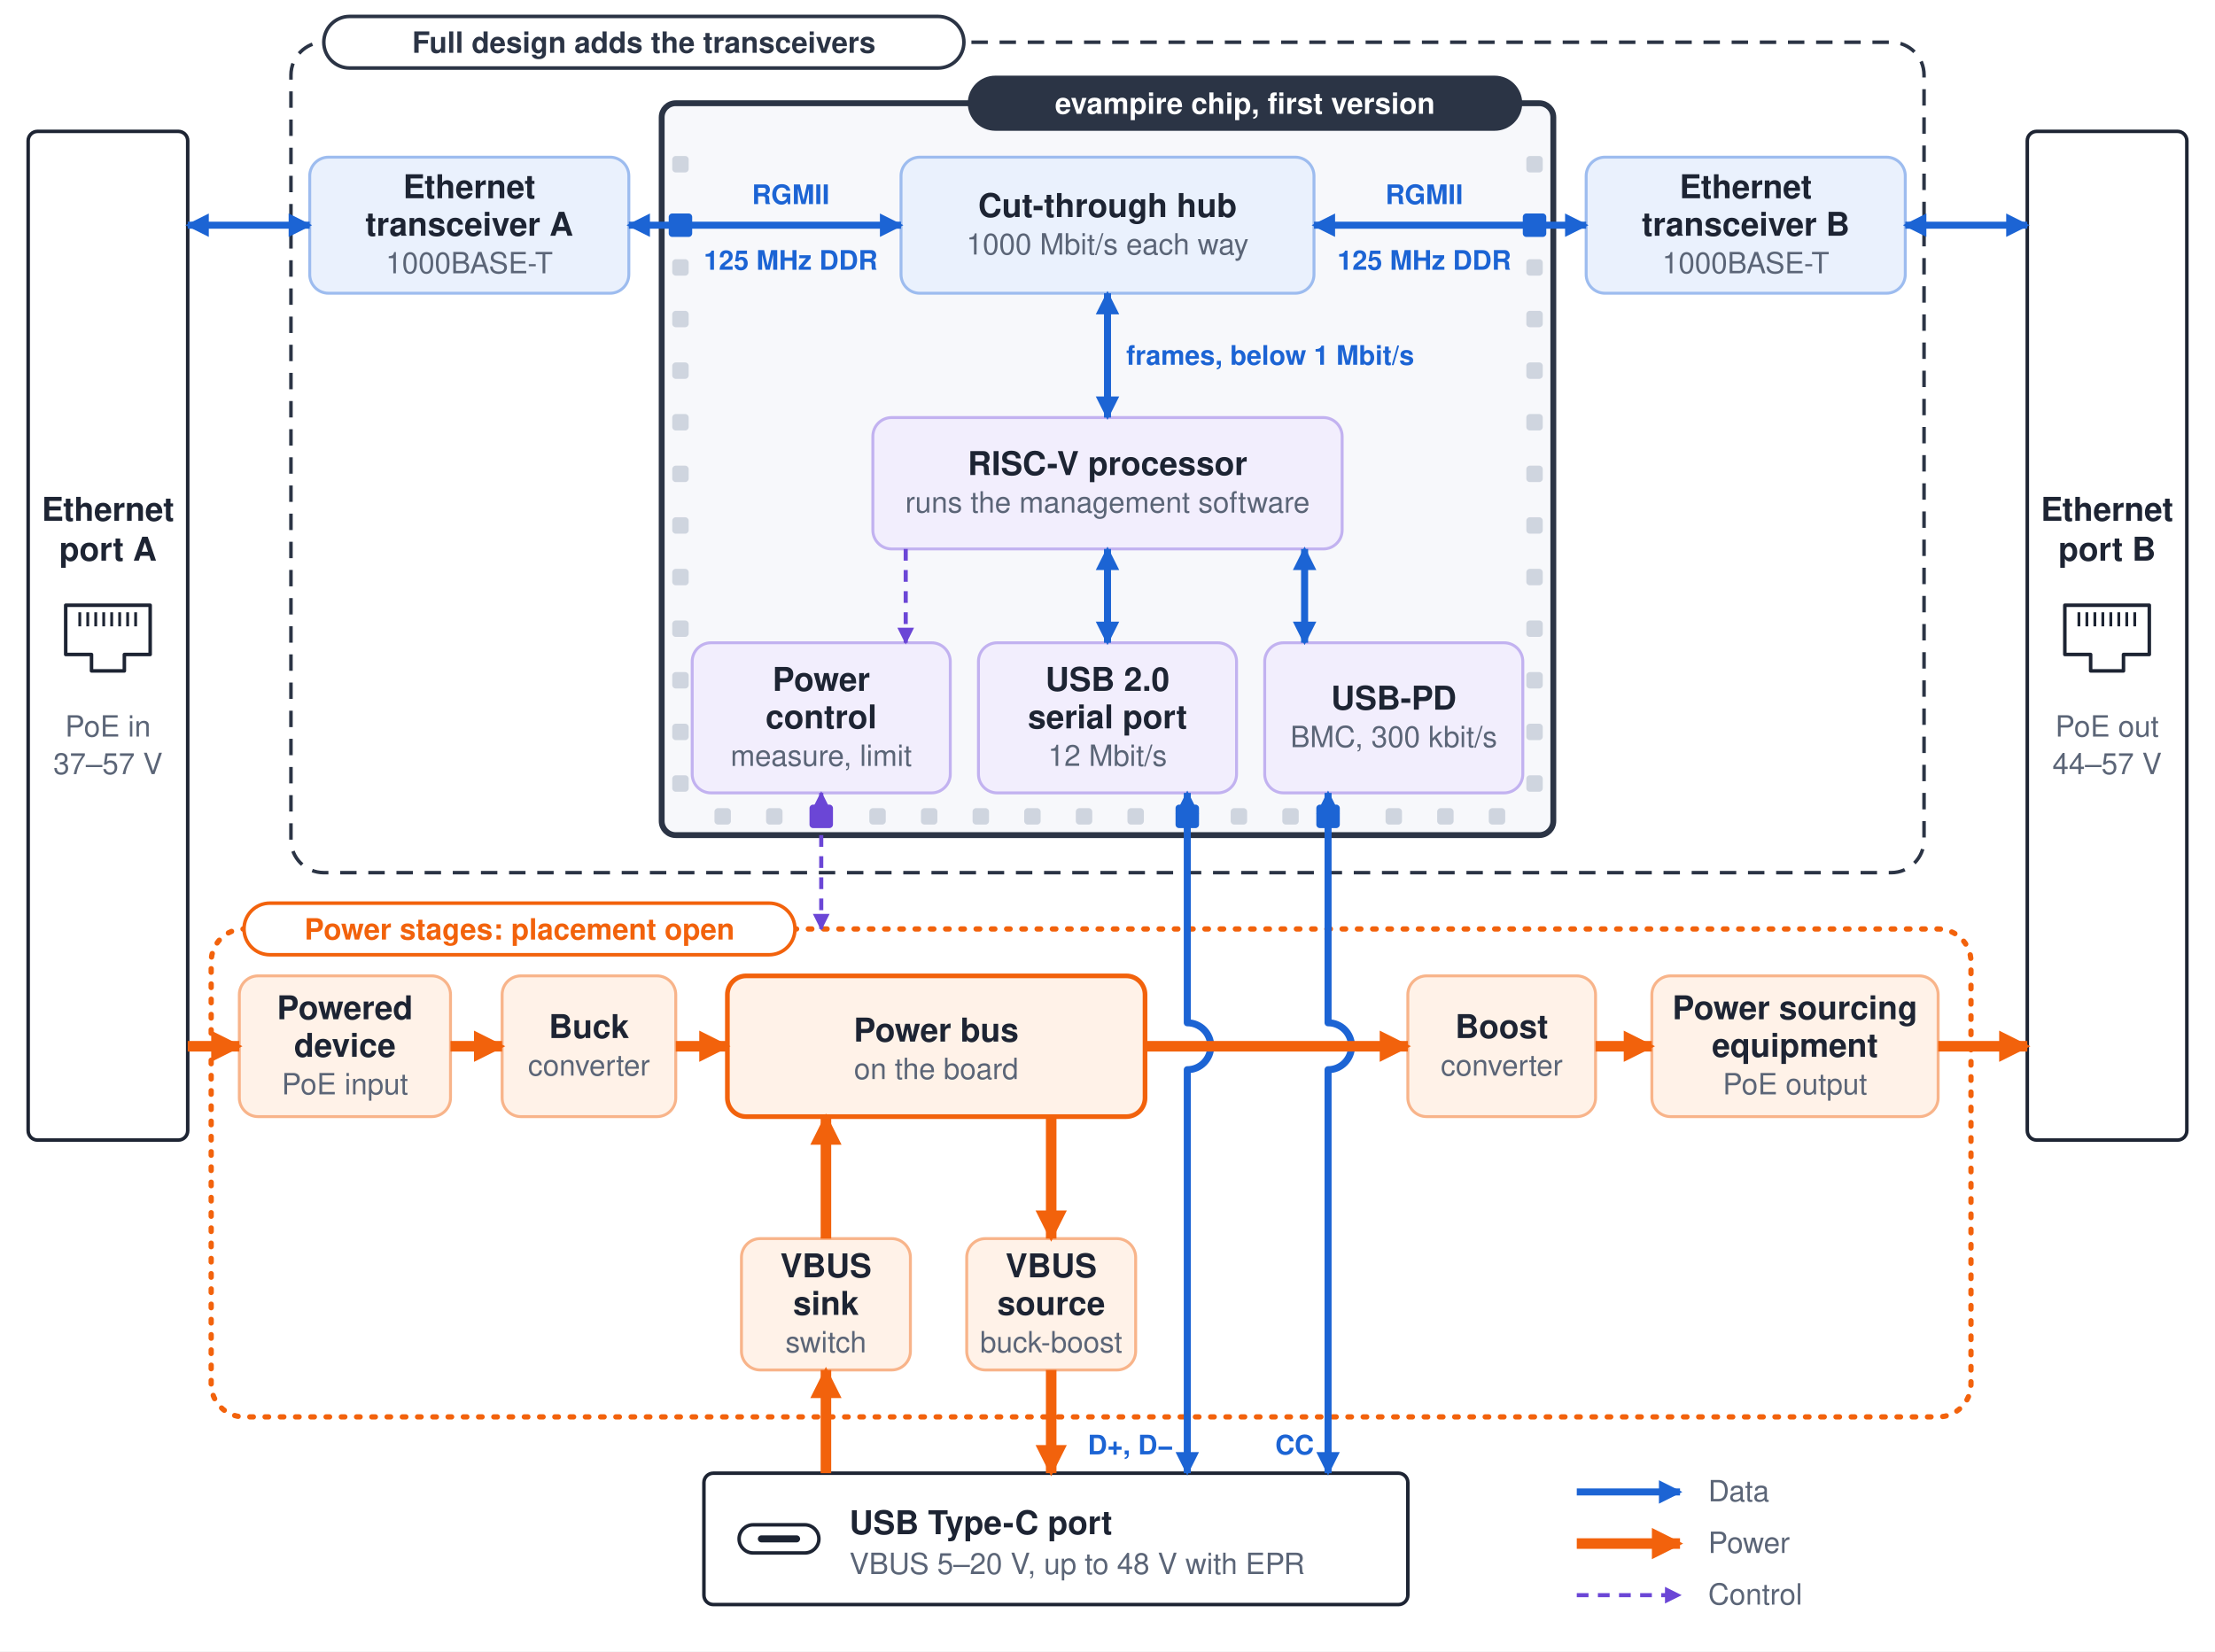
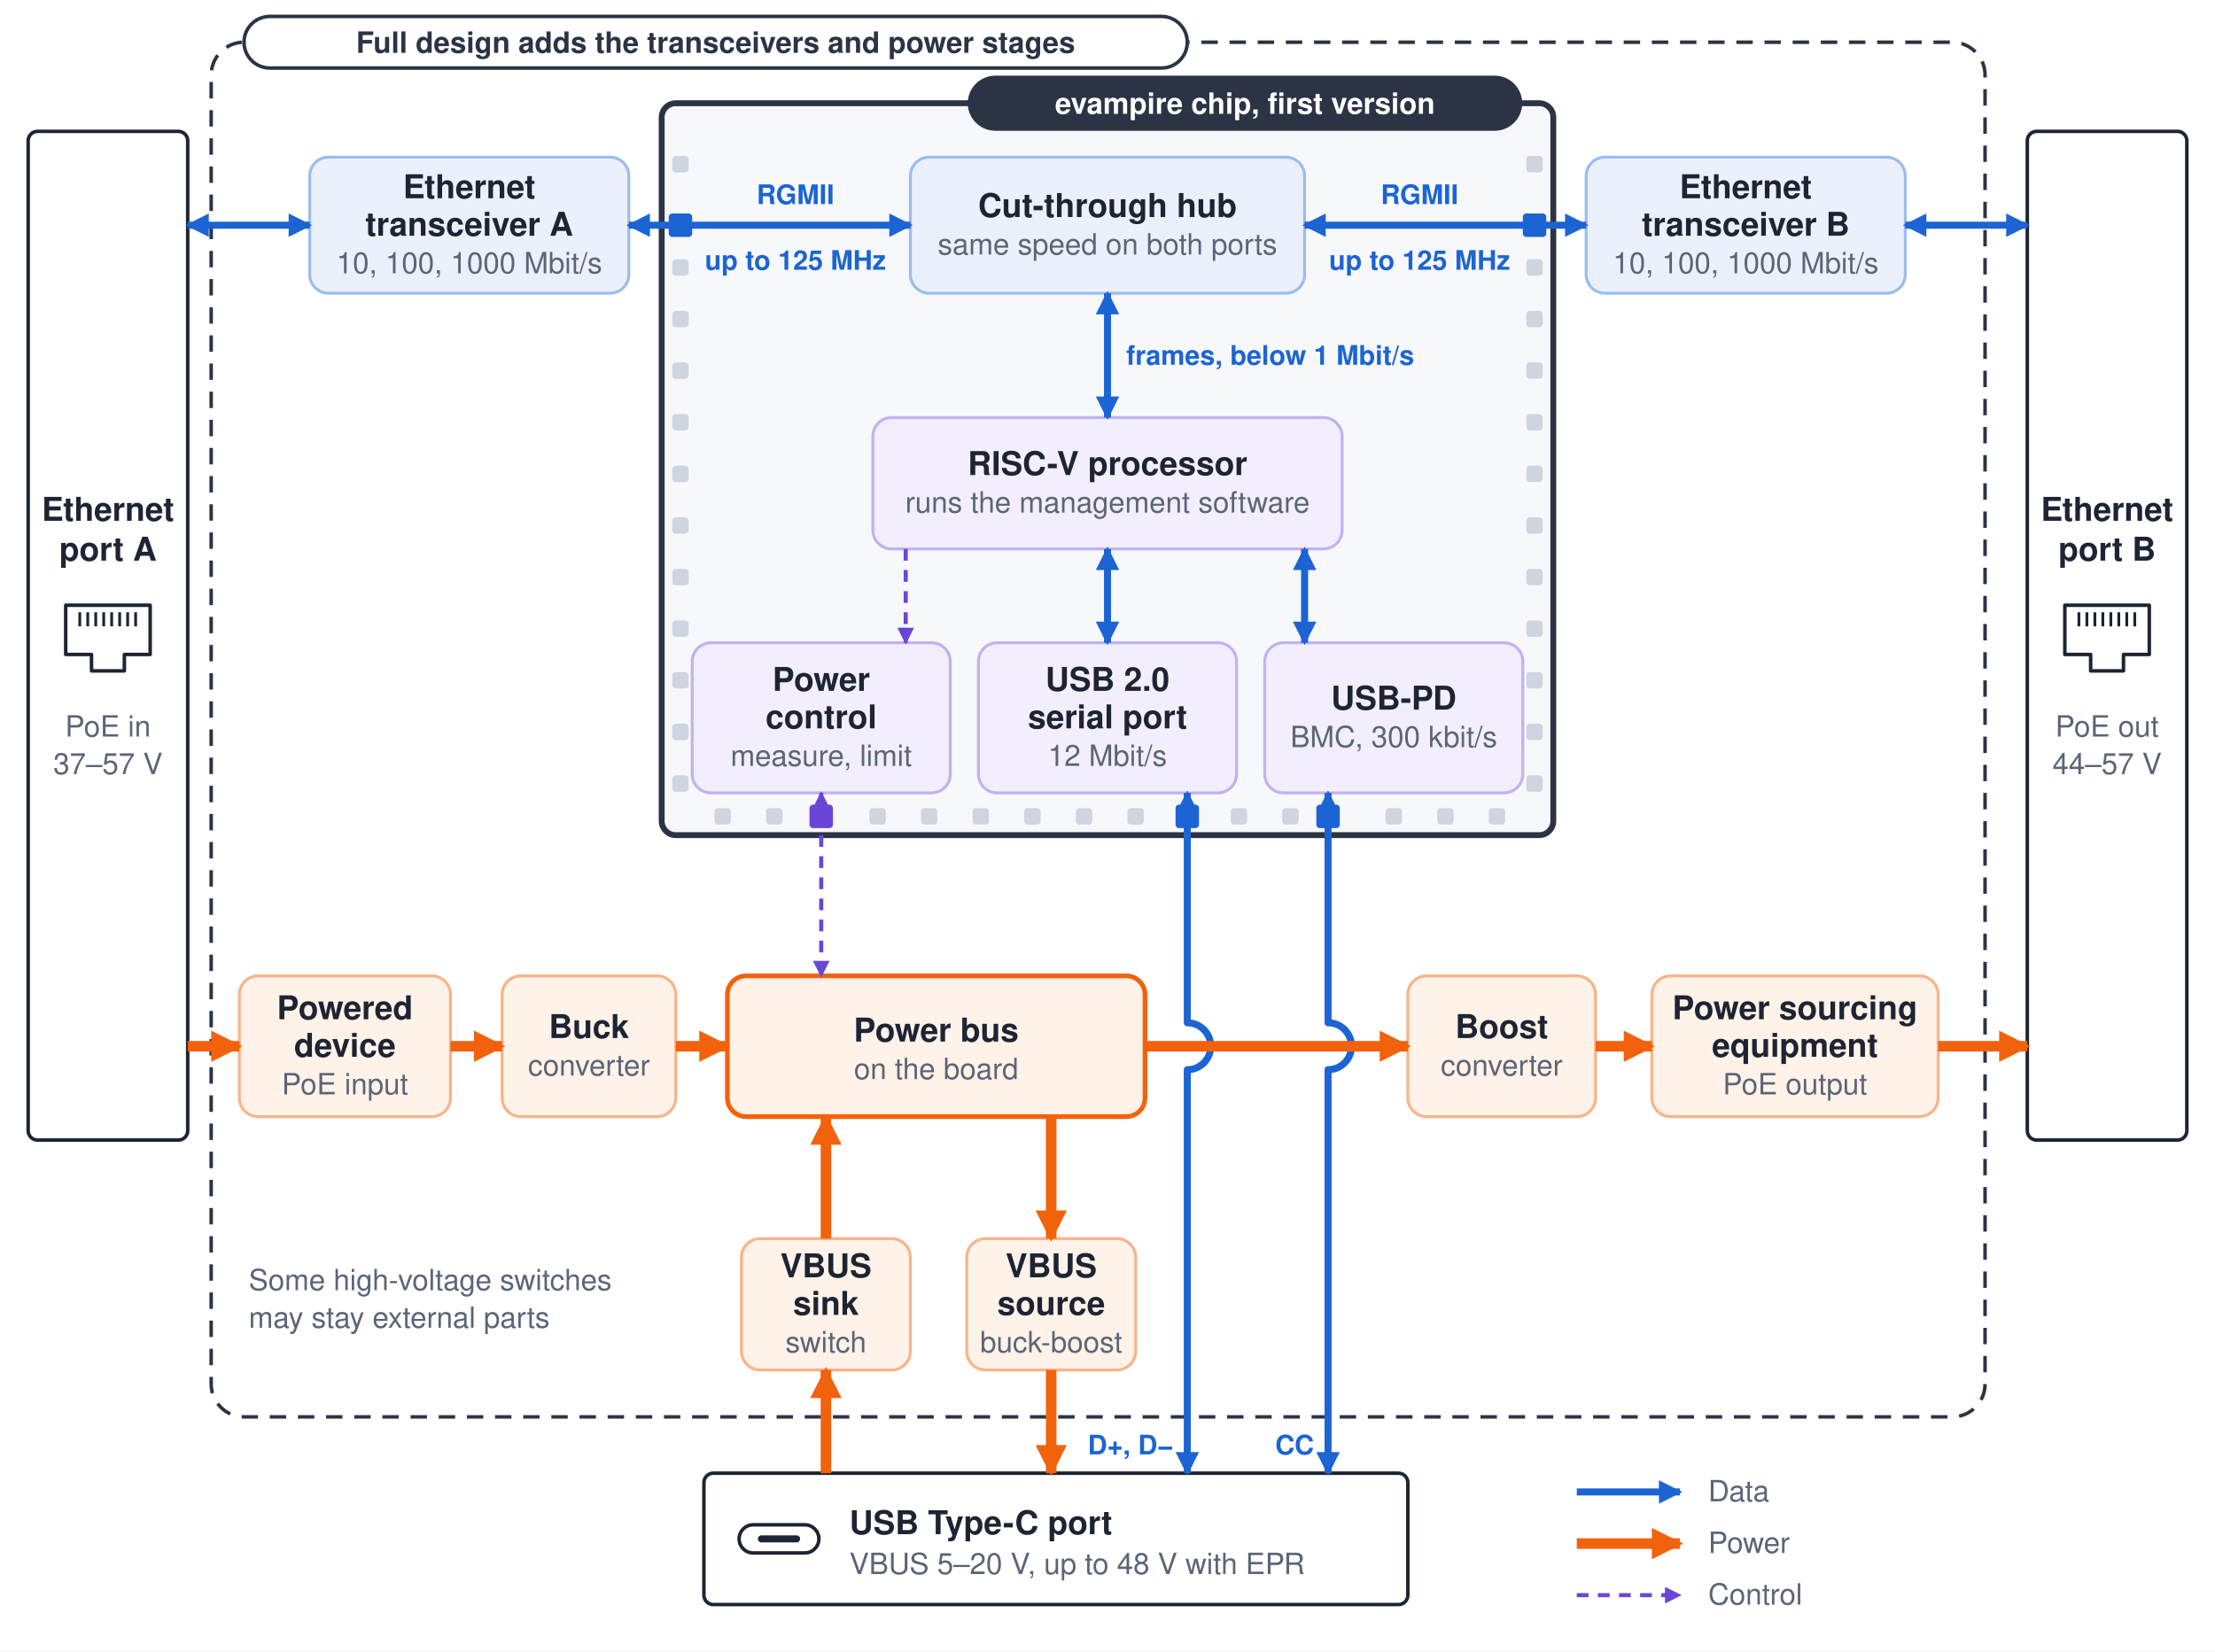
<svg xmlns="http://www.w3.org/2000/svg" width="944" height="704" viewBox="0 0 944 704" font-family="-apple-system, BlinkMacSystemFont, 'Segoe UI', Helvetica, Arial, sans-serif">
  <style>
  .title { font-size: 14px; font-weight: 600; fill: #1d2433; }
  .detail { font-size: 12.5px; fill: #5b6577; }
  .tag { font-size: 12.5px; font-weight: 600; }
  .port { font-size: 14px; font-weight: 600; fill: #1d2433; }
  .note { font-size: 12.5px; fill: #5b6577; }
  .net { font-size: 11.5px; font-weight: 600; }
</style>
  <defs>
    <marker id="arrow-data" viewBox="0 0 10 10" refX="9" refY="5" markerWidth="3.33" markerHeight="3.33" orient="auto-start-reverse">
      <path d="M0 0 L10 5 L0 10 z" fill="#1c64d4" />
    </marker>
    <marker id="arrow-power" viewBox="0 0 10 10" refX="9" refY="5" markerWidth="2.96" markerHeight="2.96" orient="auto-start-reverse">
      <path d="M0 0 L10 5 L0 10 z" fill="#f2620c" />
    </marker>
    <marker id="arrow-ctrl" viewBox="0 0 10 10" refX="9" refY="5" markerWidth="4.07" markerHeight="4.07" orient="auto-start-reverse">
      <path d="M0 0 L10 5 L0 10 z" fill="#6b46d6" />
    </marker>
  </defs>
  <rect width="944" height="704" fill="#ffffff" />
  <rect x="282" y="44" width="380" height="312" rx="6" fill="#f7f8fb" stroke="#2b3445" stroke-width="2.5" />
-   <rect x="124" y="18" width="696" height="354" rx="14" fill="none" stroke="#2b3445" stroke-width="1.5" stroke-dasharray="7 5" />
-   <rect x="90" y="396" width="750" height="208" rx="14" fill="none" stroke="#f2620c" stroke-width="2.25" stroke-dasharray="1.5 5" stroke-linecap="round" />
+   <rect x="90" y="18" width="756" height="586" rx="14" fill="none" stroke="#2b3445" stroke-width="1.5" stroke-dasharray="7 5" />
  <rect x="304.5" y="344.5" width="7" height="7" rx="1.5" fill="#cfd5df" />
  <rect x="326.5" y="344.5" width="7" height="7" rx="1.5" fill="#cfd5df" />
  <rect x="370.5" y="344.5" width="7" height="7" rx="1.5" fill="#cfd5df" />
  <rect x="392.5" y="344.5" width="7" height="7" rx="1.5" fill="#cfd5df" />
  <rect x="414.5" y="344.5" width="7" height="7" rx="1.5" fill="#cfd5df" />
  <rect x="436.5" y="344.5" width="7" height="7" rx="1.5" fill="#cfd5df" />
  <rect x="458.5" y="344.5" width="7" height="7" rx="1.5" fill="#cfd5df" />
  <rect x="480.5" y="344.5" width="7" height="7" rx="1.5" fill="#cfd5df" />
  <rect x="524.5" y="344.5" width="7" height="7" rx="1.5" fill="#cfd5df" />
  <rect x="546.5" y="344.5" width="7" height="7" rx="1.5" fill="#cfd5df" />
  <rect x="590.5" y="344.5" width="7" height="7" rx="1.5" fill="#cfd5df" />
  <rect x="612.5" y="344.5" width="7" height="7" rx="1.5" fill="#cfd5df" />
  <rect x="634.5" y="344.5" width="7" height="7" rx="1.5" fill="#cfd5df" />
  <rect x="286.5" y="66.5" width="7" height="7" rx="1.5" fill="#cfd5df" />
  <rect x="650.5" y="66.5" width="7" height="7" rx="1.5" fill="#cfd5df" />
  <rect x="286.5" y="110.5" width="7" height="7" rx="1.5" fill="#cfd5df" />
  <rect x="650.5" y="110.5" width="7" height="7" rx="1.5" fill="#cfd5df" />
  <rect x="286.5" y="132.5" width="7" height="7" rx="1.5" fill="#cfd5df" />
  <rect x="650.5" y="132.5" width="7" height="7" rx="1.5" fill="#cfd5df" />
  <rect x="286.5" y="154.5" width="7" height="7" rx="1.5" fill="#cfd5df" />
  <rect x="650.5" y="154.5" width="7" height="7" rx="1.5" fill="#cfd5df" />
  <rect x="286.5" y="176.5" width="7" height="7" rx="1.5" fill="#cfd5df" />
  <rect x="650.5" y="176.5" width="7" height="7" rx="1.5" fill="#cfd5df" />
  <rect x="286.5" y="198.5" width="7" height="7" rx="1.5" fill="#cfd5df" />
  <rect x="650.5" y="198.5" width="7" height="7" rx="1.5" fill="#cfd5df" />
  <rect x="286.5" y="220.5" width="7" height="7" rx="1.5" fill="#cfd5df" />
  <rect x="650.5" y="220.5" width="7" height="7" rx="1.5" fill="#cfd5df" />
  <rect x="286.5" y="242.5" width="7" height="7" rx="1.5" fill="#cfd5df" />
  <rect x="650.5" y="242.5" width="7" height="7" rx="1.5" fill="#cfd5df" />
  <rect x="286.5" y="264.5" width="7" height="7" rx="1.5" fill="#cfd5df" />
  <rect x="650.5" y="264.5" width="7" height="7" rx="1.5" fill="#cfd5df" />
  <rect x="286.5" y="286.5" width="7" height="7" rx="1.5" fill="#cfd5df" />
  <rect x="650.5" y="286.5" width="7" height="7" rx="1.5" fill="#cfd5df" />
  <rect x="286.5" y="308.5" width="7" height="7" rx="1.5" fill="#cfd5df" />
  <rect x="650.5" y="308.5" width="7" height="7" rx="1.5" fill="#cfd5df" />
  <rect x="286.5" y="330.5" width="7" height="7" rx="1.5" fill="#cfd5df" />
  <rect x="650.5" y="330.5" width="7" height="7" rx="1.5" fill="#cfd5df" />
  <rect x="285" y="91" width="10" height="10" rx="1.5" fill="#1c64d4" />
  <rect x="649" y="91" width="10" height="10" rx="1.5" fill="#1c64d4" />
  <rect x="345" y="343" width="10" height="10" rx="1.5" fill="#6b46d6" />
  <rect x="501" y="343" width="10" height="10" rx="1.5" fill="#1c64d4" />
  <rect x="561" y="343" width="10" height="10" rx="1.5" fill="#1c64d4" />
  <rect x="12" y="56" width="68" height="430" rx="4" fill="#ffffff" stroke="#1d2433" stroke-width="1.5" />
  <rect x="864" y="56" width="68" height="430" rx="4" fill="#ffffff" stroke="#1d2433" stroke-width="1.5" />
  <text x="46" y="222" class="port" text-anchor="middle">Ethernet</text>
  <text x="46" y="239" class="port" text-anchor="middle">port A</text>
  <path d="M28 258 h36 v21 h-11 v7 h-14 v-7 h-11 z" fill="none" stroke="#1d2433" stroke-width="1.5" stroke-linejoin="round" />
  <line x1="34" y1="261" x2="34" y2="267" stroke="#1d2433" stroke-width="1.2" />
  <line x1="37.4" y1="261" x2="37.4" y2="267" stroke="#1d2433" stroke-width="1.2" />
  <line x1="40.8" y1="261" x2="40.8" y2="267" stroke="#1d2433" stroke-width="1.2" />
  <line x1="44.2" y1="261" x2="44.2" y2="267" stroke="#1d2433" stroke-width="1.2" />
  <line x1="47.6" y1="261" x2="47.6" y2="267" stroke="#1d2433" stroke-width="1.2" />
  <line x1="51" y1="261" x2="51" y2="267" stroke="#1d2433" stroke-width="1.2" />
  <line x1="54.4" y1="261" x2="54.4" y2="267" stroke="#1d2433" stroke-width="1.2" />
  <line x1="57.8" y1="261" x2="57.8" y2="267" stroke="#1d2433" stroke-width="1.2" />
  <text x="46" y="314" class="note" text-anchor="middle">PoE in</text>
  <text x="46" y="330" class="note" text-anchor="middle">37–57 V</text>
  <text x="898" y="222" class="port" text-anchor="middle">Ethernet</text>
  <text x="898" y="239" class="port" text-anchor="middle">port B</text>
  <path d="M880 258 h36 v21 h-11 v7 h-14 v-7 h-11 z" fill="none" stroke="#1d2433" stroke-width="1.5" stroke-linejoin="round" />
  <line x1="886" y1="261" x2="886" y2="267" stroke="#1d2433" stroke-width="1.2" />
  <line x1="889.4" y1="261" x2="889.4" y2="267" stroke="#1d2433" stroke-width="1.2" />
  <line x1="892.8" y1="261" x2="892.8" y2="267" stroke="#1d2433" stroke-width="1.2" />
  <line x1="896.2" y1="261" x2="896.2" y2="267" stroke="#1d2433" stroke-width="1.2" />
  <line x1="899.6" y1="261" x2="899.6" y2="267" stroke="#1d2433" stroke-width="1.2" />
  <line x1="903" y1="261" x2="903" y2="267" stroke="#1d2433" stroke-width="1.2" />
  <line x1="906.4" y1="261" x2="906.4" y2="267" stroke="#1d2433" stroke-width="1.2" />
  <line x1="909.8" y1="261" x2="909.8" y2="267" stroke="#1d2433" stroke-width="1.2" />
  <text x="898" y="314" class="note" text-anchor="middle">PoE out</text>
  <text x="898" y="330" class="note" text-anchor="middle">44–57 V</text>
  <rect x="300" y="628" width="300" height="56" rx="4" fill="#ffffff" stroke="#1d2433" stroke-width="1.5" />
  <rect x="315" y="650" width="34" height="12" rx="6" fill="none" stroke="#1d2433" stroke-width="1.5" />
  <rect x="323" y="654.5" width="18" height="3" rx="1.5" fill="#1d2433" />
  <text x="362" y="654" class="port" text-anchor="start">USB Type-C port</text>
  <text x="362" y="671" class="note" text-anchor="start">VBUS 5–20 V, up to 48 V with EPR</text>
  <rect x="132" y="67" width="136" height="58" rx="8" fill="#eaf1fd" stroke="#9dbcef" stroke-width="1.25" />
  <text x="200" y="84.5" class="title" text-anchor="middle">Ethernet</text>
  <text x="200" y="100.5" class="title" text-anchor="middle">transceiver A</text>
-   <text x="200" y="116.5" class="detail" text-anchor="middle">1000BASE-T</text>
-   <rect x="384" y="67" width="176" height="58" rx="8" fill="#eaf1fd" stroke="#9dbcef" stroke-width="1.25" />
+   <text x="200" y="116.5" class="detail" text-anchor="middle">10, 100, 1000 Mbit/s</text>
+   <rect x="388" y="67" width="168" height="58" rx="8" fill="#eaf1fd" stroke="#9dbcef" stroke-width="1.25" />
  <text x="472" y="92.5" class="title" text-anchor="middle">Cut-through hub</text>
-   <text x="472" y="108.5" class="detail" text-anchor="middle">1000 Mbit/s each way</text>
+   <text x="472" y="108.5" class="detail" text-anchor="middle">same speed on both ports</text>
  <rect x="676" y="67" width="136" height="58" rx="8" fill="#eaf1fd" stroke="#9dbcef" stroke-width="1.25" />
  <text x="744" y="84.5" class="title" text-anchor="middle">Ethernet</text>
  <text x="744" y="100.5" class="title" text-anchor="middle">transceiver B</text>
-   <text x="744" y="116.5" class="detail" text-anchor="middle">1000BASE-T</text>
+   <text x="744" y="116.5" class="detail" text-anchor="middle">10, 100, 1000 Mbit/s</text>
  <rect x="372" y="178" width="200" height="56" rx="8" fill="#f2eefd" stroke="#c2b2f0" stroke-width="1.25" />
  <text x="472" y="202.5" class="title" text-anchor="middle">RISC-V processor</text>
  <text x="472" y="218.5" class="detail" text-anchor="middle">runs the management software</text>
  <rect x="295" y="274" width="110" height="64" rx="8" fill="#f2eefd" stroke="#c2b2f0" stroke-width="1.25" />
  <text x="350" y="294.5" class="title" text-anchor="middle">Power</text>
  <text x="350" y="310.5" class="title" text-anchor="middle">control</text>
  <text x="350" y="326.5" class="detail" text-anchor="middle">measure, limit</text>
  <rect x="417" y="274" width="110" height="64" rx="8" fill="#f2eefd" stroke="#c2b2f0" stroke-width="1.25" />
  <text x="472" y="294.5" class="title" text-anchor="middle">USB 2.0</text>
  <text x="472" y="310.5" class="title" text-anchor="middle">serial port</text>
  <text x="472" y="326.5" class="detail" text-anchor="middle">12 Mbit/s</text>
  <rect x="539" y="274" width="110" height="64" rx="8" fill="#f2eefd" stroke="#c2b2f0" stroke-width="1.25" />
  <text x="594" y="302.5" class="title" text-anchor="middle">USB-PD</text>
  <text x="594" y="318.5" class="detail" text-anchor="middle">BMC, 300 kbit/s</text>
  <rect x="102" y="416" width="90" height="60" rx="8" fill="#fff2e8" stroke="#f8b48a" stroke-width="1.25" />
  <text x="147" y="434.5" class="title" text-anchor="middle">Powered</text>
  <text x="147" y="450.5" class="title" text-anchor="middle">device</text>
  <text x="147" y="466.5" class="detail" text-anchor="middle">PoE input</text>
  <rect x="214" y="416" width="74" height="60" rx="8" fill="#fff2e8" stroke="#f8b48a" stroke-width="1.25" />
  <text x="251" y="442.5" class="title" text-anchor="middle">Buck</text>
  <text x="251" y="458.5" class="detail" text-anchor="middle">converter</text>
  <rect x="310" y="416" width="178" height="60" rx="8" fill="#fff2e8" stroke="#f2620c" stroke-width="2" />
  <text x="399" y="444" class="title" text-anchor="middle">Power bus</text>
  <text x="399" y="460" class="detail" text-anchor="middle">on the board</text>
  <rect x="600" y="416" width="80" height="60" rx="8" fill="#fff2e8" stroke="#f8b48a" stroke-width="1.25" />
  <text x="640" y="442.5" class="title" text-anchor="middle">Boost</text>
  <text x="640" y="458.5" class="detail" text-anchor="middle">converter</text>
  <rect x="704" y="416" width="122" height="60" rx="8" fill="#fff2e8" stroke="#f8b48a" stroke-width="1.25" />
  <text x="765" y="434.5" class="title" text-anchor="middle">Power sourcing</text>
  <text x="765" y="450.5" class="title" text-anchor="middle">equipment</text>
  <text x="765" y="466.5" class="detail" text-anchor="middle">PoE output</text>
  <rect x="316" y="528" width="72" height="56" rx="8" fill="#fff2e8" stroke="#f8b48a" stroke-width="1.25" />
  <text x="352" y="544.5" class="title" text-anchor="middle">VBUS</text>
  <text x="352" y="560.5" class="title" text-anchor="middle">sink</text>
  <text x="352" y="576.5" class="detail" text-anchor="middle">switch</text>
  <rect x="412" y="528" width="72" height="56" rx="8" fill="#fff2e8" stroke="#f8b48a" stroke-width="1.25" />
  <text x="448" y="544.5" class="title" text-anchor="middle">VBUS</text>
  <text x="448" y="560.5" class="title" text-anchor="middle">source</text>
  <text x="448" y="576.5" class="detail" text-anchor="middle">buck-boost</text>
  <rect x="413.2" y="33" width="234.8" height="22" rx="11" fill="#2b3445" stroke="#2b3445" stroke-width="1.5" />
  <text x="530.6" y="48.5" class="tag" text-anchor="middle" fill="#ffffff">evampire chip, first version</text>
-   <rect x="138" y="7" width="272.8" height="22" rx="11" fill="#ffffff" stroke="#2b3445" stroke-width="1.5" />
-   <text x="274.4" y="22.5" class="tag" text-anchor="middle" fill="#2b3445">Full design adds the transceivers</text>
-   <rect x="104" y="385" width="234.8" height="22" rx="11" fill="#ffffff" stroke="#f2620c" stroke-width="1.5" />
-   <text x="221.4" y="400.5" class="tag" text-anchor="middle" fill="#f2620c">Power stages: placement open</text>
+   <rect x="104" y="7" width="402" height="22" rx="11" fill="#ffffff" stroke="#2b3445" stroke-width="1.5" />
+   <text x="305" y="22.5" class="tag" text-anchor="middle" fill="#2b3445">Full design adds the transceivers and power stages</text>
+   <text x="106" y="550" class="note" text-anchor="start">Some high-voltage switches</text>
+   <text x="106" y="566" class="note" text-anchor="start">may stay external parts</text>
  <path d="M80 96 L132 96" fill="none" stroke="#1c64d4" stroke-width="3" stroke-linejoin="round" marker-start="url(#arrow-data)" marker-end="url(#arrow-data)" />
-   <path d="M268 96 L384 96" fill="none" stroke="#1c64d4" stroke-width="3" stroke-linejoin="round" marker-start="url(#arrow-data)" marker-end="url(#arrow-data)" />
-   <path d="M560 96 L676 96" fill="none" stroke="#1c64d4" stroke-width="3" stroke-linejoin="round" marker-start="url(#arrow-data)" marker-end="url(#arrow-data)" />
+   <path d="M268 96 L388 96" fill="none" stroke="#1c64d4" stroke-width="3" stroke-linejoin="round" marker-start="url(#arrow-data)" marker-end="url(#arrow-data)" />
+   <path d="M556 96 L676 96" fill="none" stroke="#1c64d4" stroke-width="3" stroke-linejoin="round" marker-start="url(#arrow-data)" marker-end="url(#arrow-data)" />
  <path d="M812 96 L864 96" fill="none" stroke="#1c64d4" stroke-width="3" stroke-linejoin="round" marker-start="url(#arrow-data)" marker-end="url(#arrow-data)" />
-   <text x="337" y="87" class="net" text-anchor="middle" fill="#1c64d4">RGMII</text>
-   <text x="337" y="115" class="net" text-anchor="middle" fill="#1c64d4">125 MHz DDR</text>
-   <text x="607" y="87" class="net" text-anchor="middle" fill="#1c64d4">RGMII</text>
-   <text x="607" y="115" class="net" text-anchor="middle" fill="#1c64d4">125 MHz DDR</text>
+   <text x="339" y="87" class="net" text-anchor="middle" fill="#1c64d4">RGMII</text>
+   <text x="339" y="115" class="net" text-anchor="middle" fill="#1c64d4">up to 125 MHz</text>
+   <text x="605" y="87" class="net" text-anchor="middle" fill="#1c64d4">RGMII</text>
+   <text x="605" y="115" class="net" text-anchor="middle" fill="#1c64d4">up to 125 MHz</text>
  <path d="M472 125 L472 178" fill="none" stroke="#1c64d4" stroke-width="3" stroke-linejoin="round" marker-start="url(#arrow-data)" marker-end="url(#arrow-data)" />
  <text x="480" y="155.5" class="net" text-anchor="start" fill="#1c64d4">frames, below 1 Mbit/s</text>
  <path d="M472 234 L472 274" fill="none" stroke="#1c64d4" stroke-width="3" stroke-linejoin="round" marker-start="url(#arrow-data)" marker-end="url(#arrow-data)" />
  <path d="M556 234 L556 274" fill="none" stroke="#1c64d4" stroke-width="3" stroke-linejoin="round" marker-start="url(#arrow-data)" marker-end="url(#arrow-data)" />
  <path d="M506 338 V436 A10 10 0 0 1 506 456 L506 628" fill="none" stroke="#1c64d4" stroke-width="3" stroke-linejoin="round" marker-start="url(#arrow-data)" marker-end="url(#arrow-data)" />
  <path d="M566 338 V436 A10 10 0 0 1 566 456 L566 628" fill="none" stroke="#1c64d4" stroke-width="3" stroke-linejoin="round" marker-start="url(#arrow-data)" marker-end="url(#arrow-data)" />
  <text x="500" y="620" class="net" text-anchor="end" fill="#1c64d4">D+, D−</text>
  <text x="560" y="620" class="net" text-anchor="end" fill="#1c64d4">CC</text>
  <path d="M80 446 L102 446" fill="none" stroke="#f2620c" stroke-width="4.5" stroke-linejoin="round" marker-end="url(#arrow-power)" />
  <path d="M192 446 L214 446" fill="none" stroke="#f2620c" stroke-width="4.5" stroke-linejoin="round" marker-end="url(#arrow-power)" />
  <path d="M288 446 L310 446" fill="none" stroke="#f2620c" stroke-width="4.5" stroke-linejoin="round" marker-end="url(#arrow-power)" />
  <path d="M488 446 L600 446" fill="none" stroke="#f2620c" stroke-width="4.5" stroke-linejoin="round" marker-end="url(#arrow-power)" />
  <path d="M680 446 L704 446" fill="none" stroke="#f2620c" stroke-width="4.5" stroke-linejoin="round" marker-end="url(#arrow-power)" />
  <path d="M826 446 L864 446" fill="none" stroke="#f2620c" stroke-width="4.5" stroke-linejoin="round" marker-end="url(#arrow-power)" />
  <path d="M352 628 L352 584" fill="none" stroke="#f2620c" stroke-width="4.5" stroke-linejoin="round" marker-end="url(#arrow-power)" />
  <path d="M352 528 L352 476" fill="none" stroke="#f2620c" stroke-width="4.5" stroke-linejoin="round" marker-end="url(#arrow-power)" />
  <path d="M448 476 L448 528" fill="none" stroke="#f2620c" stroke-width="4.5" stroke-linejoin="round" marker-end="url(#arrow-power)" />
  <path d="M448 584 L448 628" fill="none" stroke="#f2620c" stroke-width="4.5" stroke-linejoin="round" marker-end="url(#arrow-power)" />
  <path d="M386 234 L386 274" fill="none" stroke="#6b46d6" stroke-width="1.75" stroke-dasharray="5 4" stroke-linejoin="round" marker-end="url(#arrow-ctrl)" />
-   <path d="M350 338 L350 396" fill="none" stroke="#6b46d6" stroke-width="1.75" stroke-dasharray="5 4" stroke-linejoin="round" marker-start="url(#arrow-ctrl)" marker-end="url(#arrow-ctrl)" />
+   <path d="M350 338 L350 416" fill="none" stroke="#6b46d6" stroke-width="1.75" stroke-dasharray="5 4" stroke-linejoin="round" marker-start="url(#arrow-ctrl)" marker-end="url(#arrow-ctrl)" />
  <path d="M672 636 L716 636" fill="none" stroke="#1c64d4" stroke-width="3" stroke-linejoin="round" marker-end="url(#arrow-data)" />
  <text x="728" y="640" class="note" text-anchor="start">Data</text>
  <path d="M672 658 L716 658" fill="none" stroke="#f2620c" stroke-width="4.5" stroke-linejoin="round" marker-end="url(#arrow-power)" />
  <text x="728" y="662" class="note" text-anchor="start">Power</text>
  <path d="M672 680 L716 680" fill="none" stroke="#6b46d6" stroke-width="1.75" stroke-dasharray="5 4" stroke-linejoin="round" marker-end="url(#arrow-ctrl)" />
  <text x="728" y="684" class="note" text-anchor="start">Control</text>
</svg>
